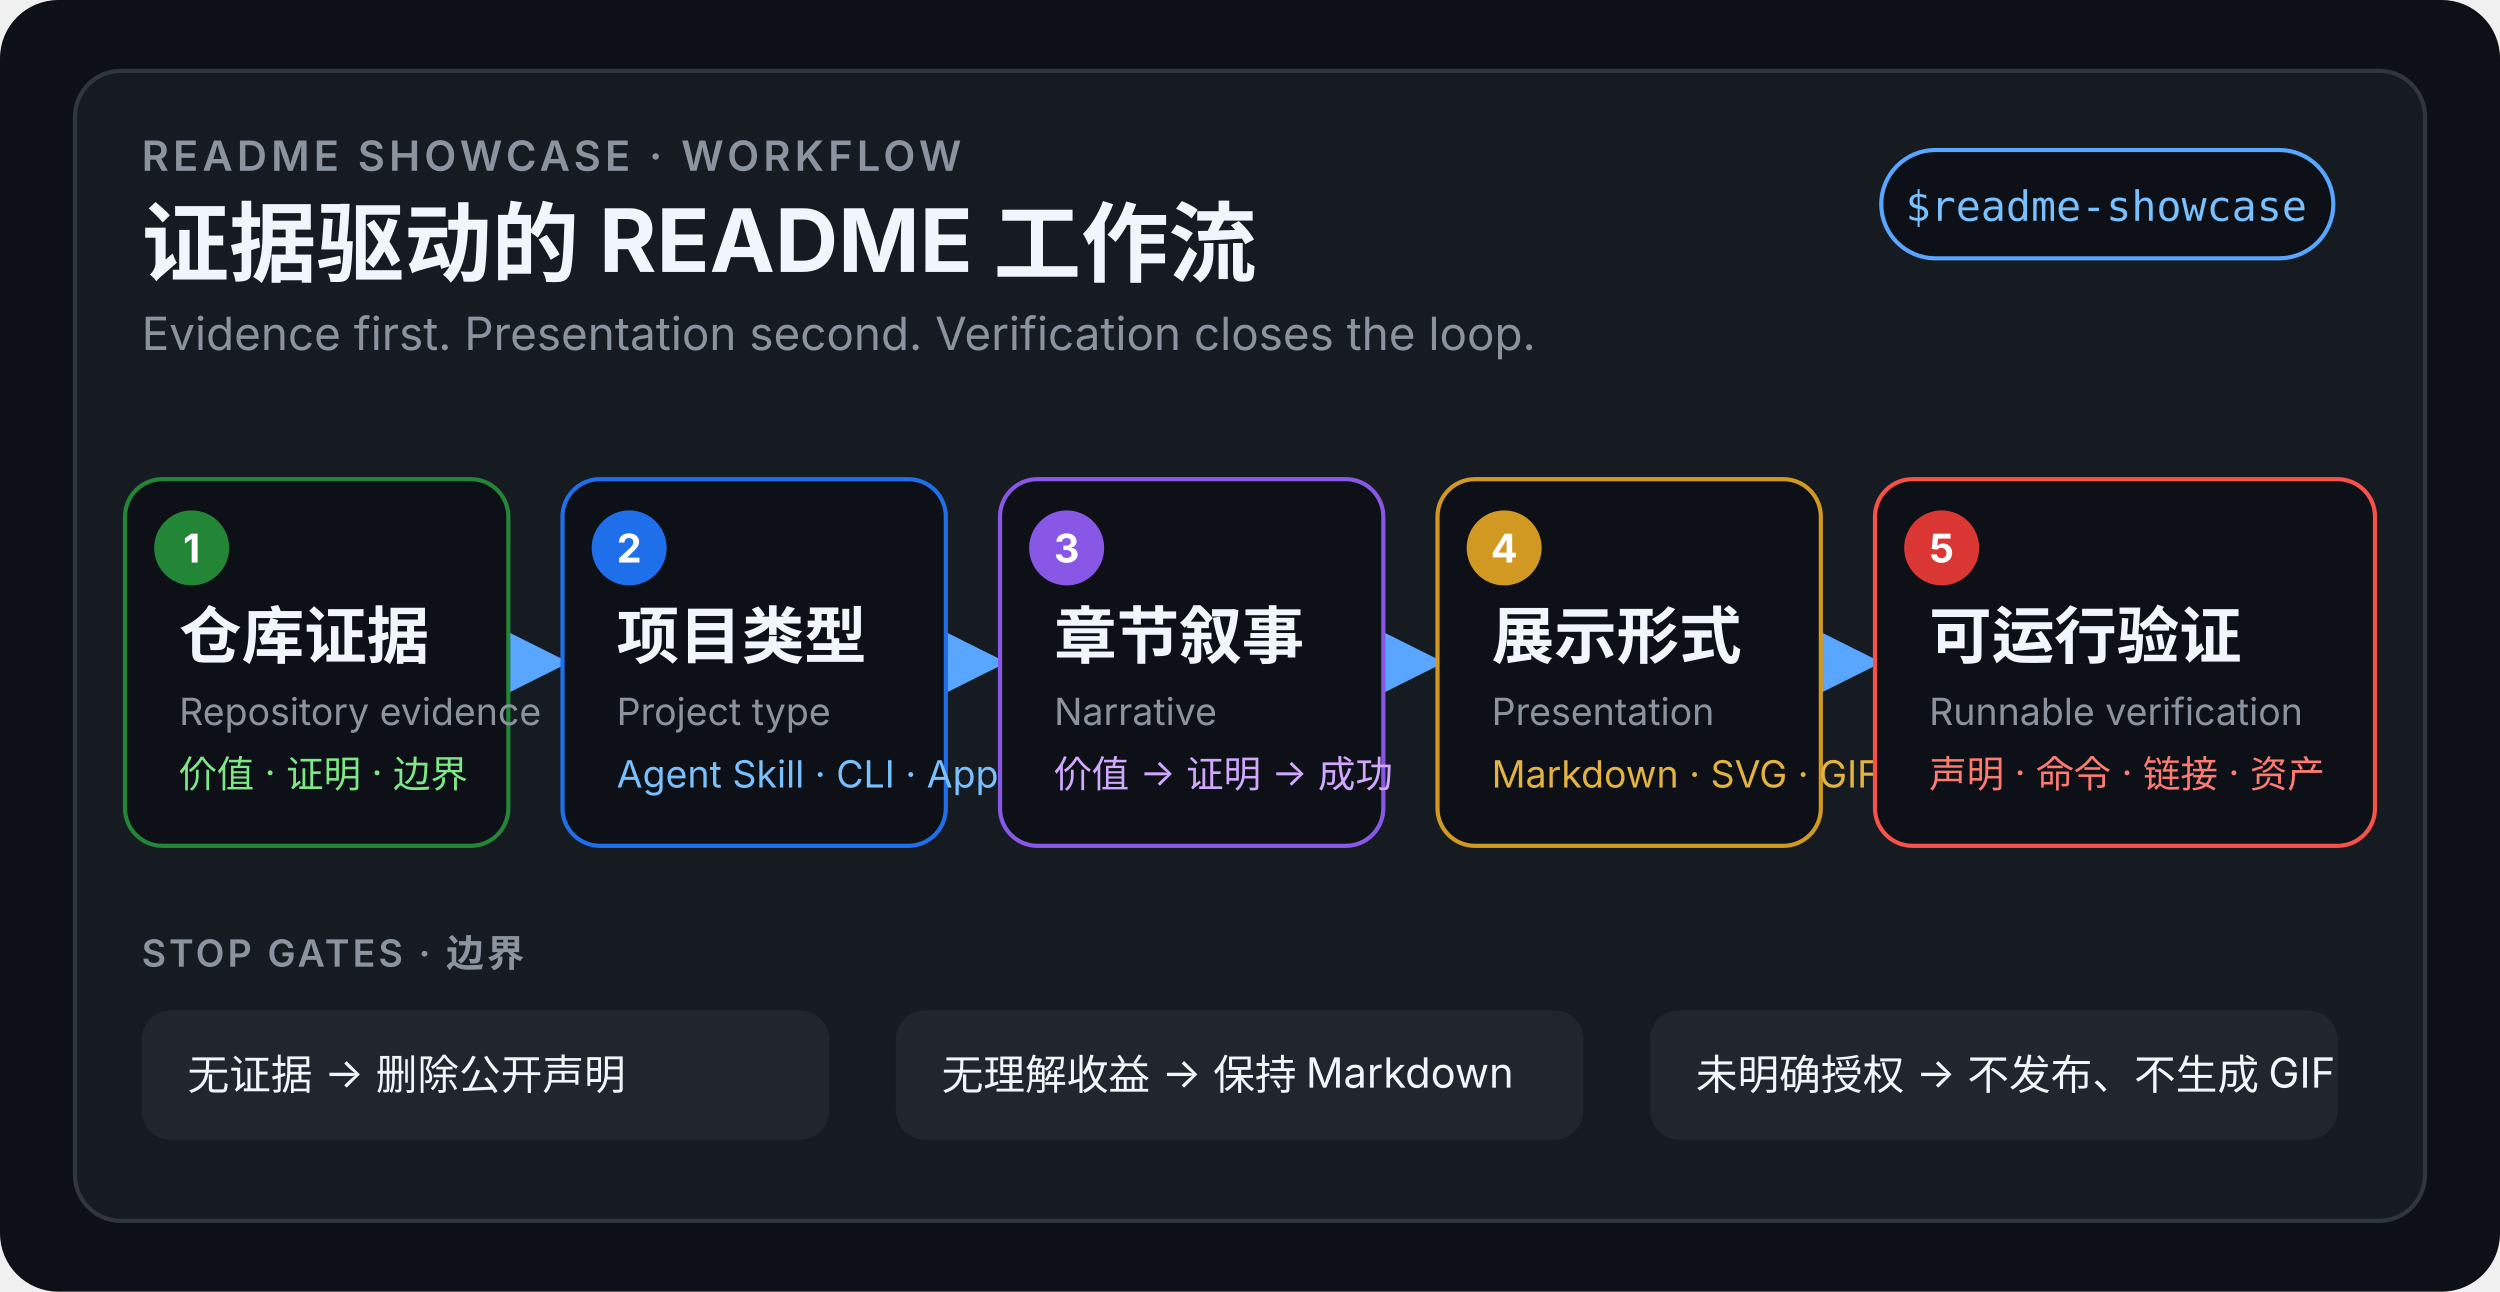
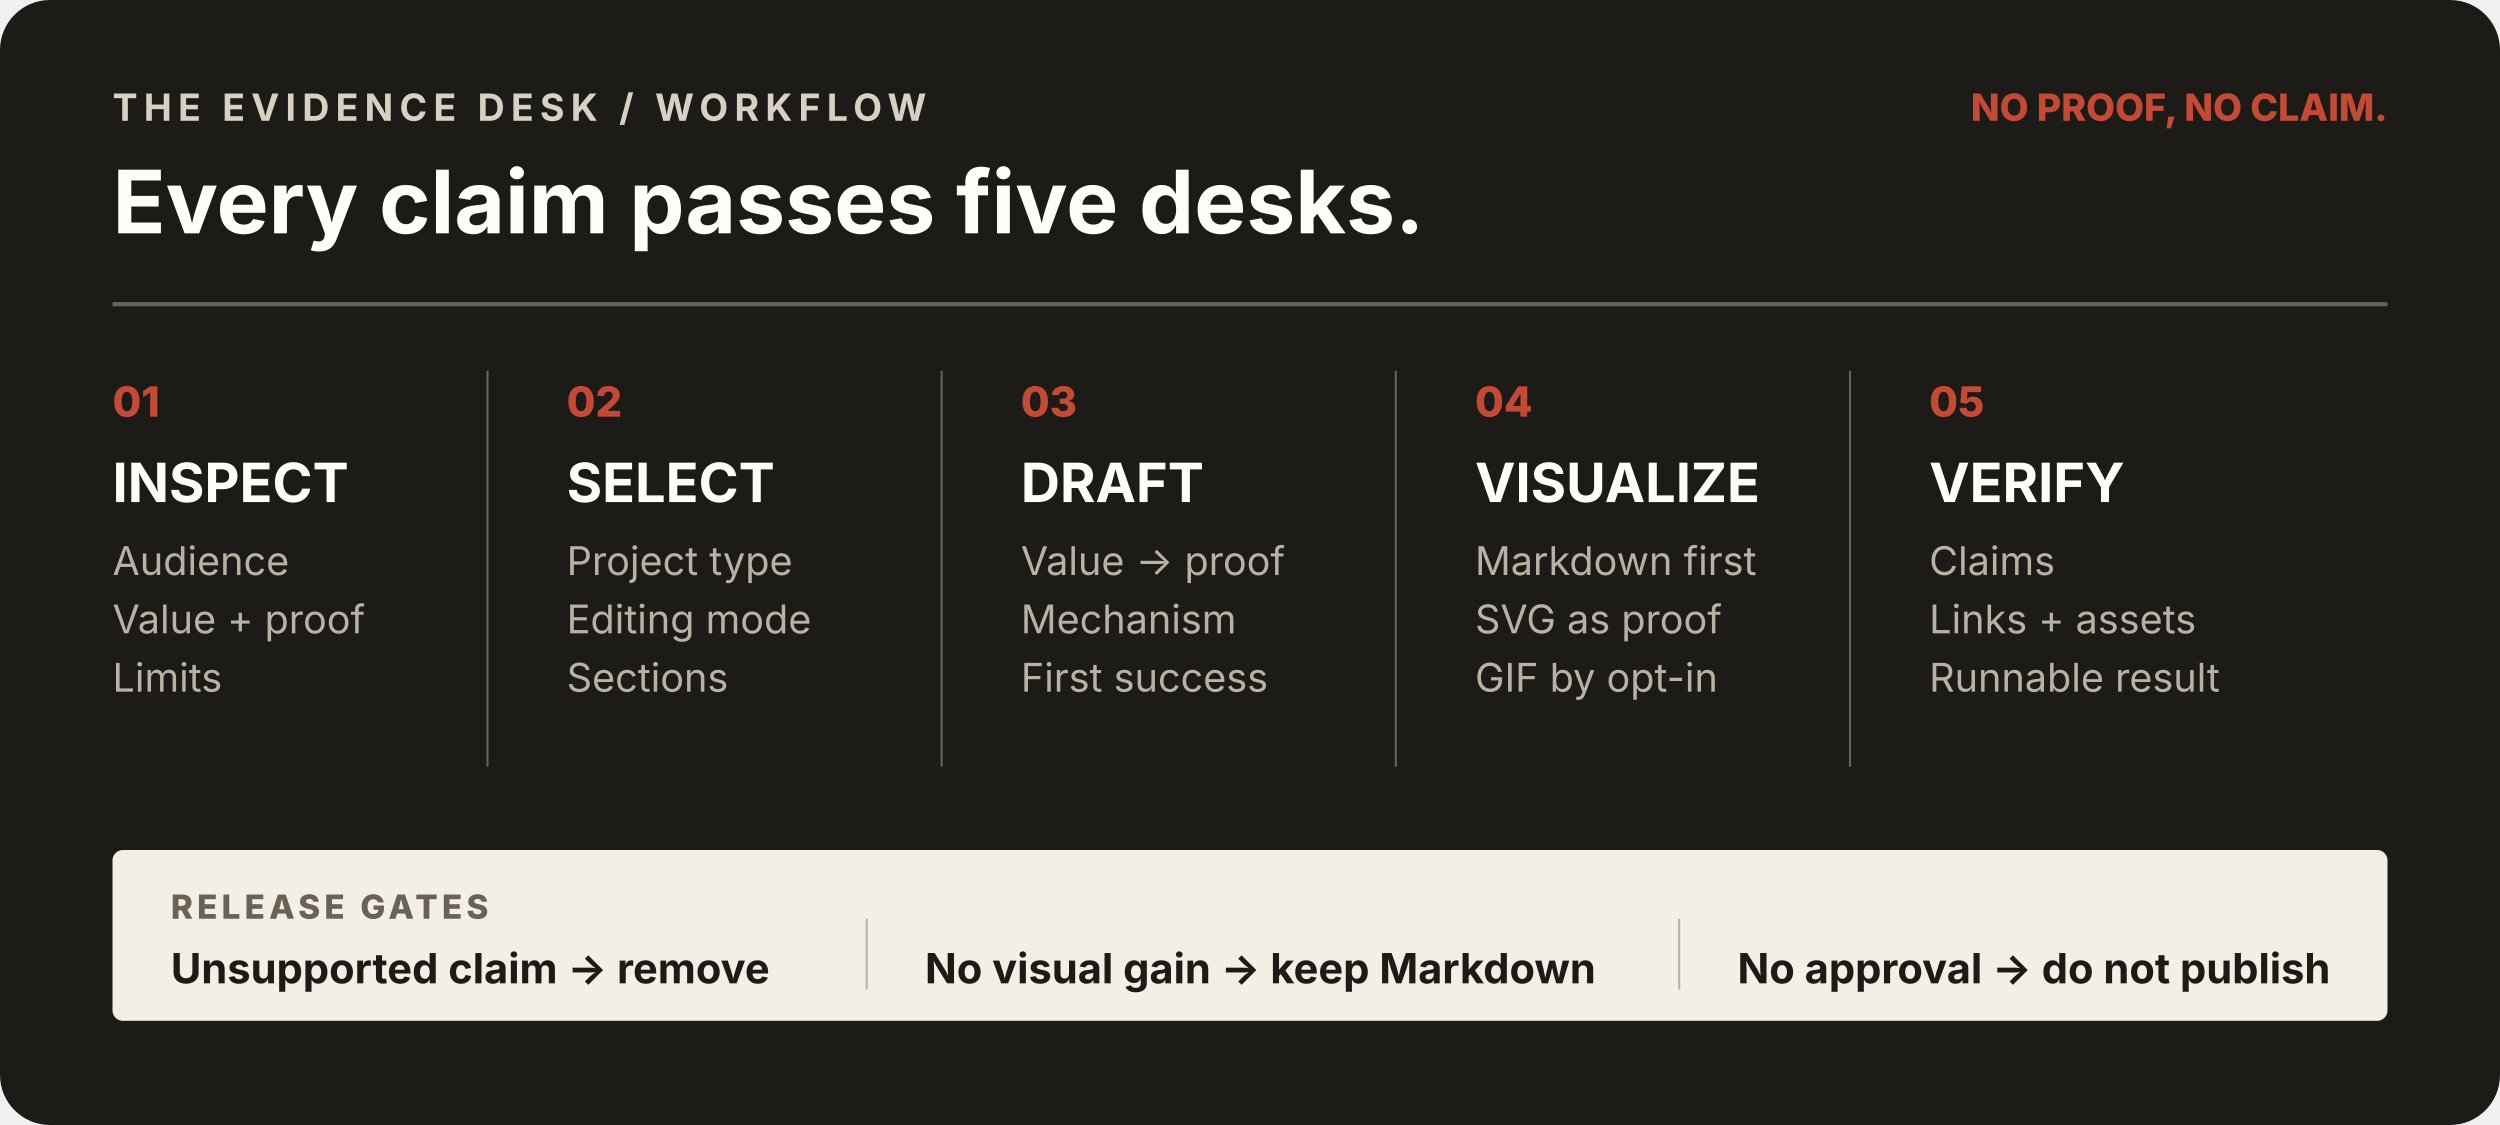
- <svg xmlns="http://www.w3.org/2000/svg" width="1200" height="620" viewBox="0 0 1200 620" role="img" aria-labelledby="title desc">
-   <defs>
-     <marker id="arrow" viewBox="0 0 10 10" refX="9" refY="5" markerWidth="8" markerHeight="8" orient="auto-start-reverse">
-       <path d="M 0 0 L 10 5 L 0 10 z" fill="#58A6FF" />
-     </marker>
-   </defs>
-   <rect width="1200" height="620" rx="28" fill="#0D1117" />
-   <rect x="36" y="34" width="1128" height="552" rx="22" fill="#161B22" stroke="#30363D" stroke-width="2" />
-   <g id="title-block" font-family="-apple-system, BlinkMacSystemFont, 'Segoe UI', sans-serif">
-     <text x="68" y="82" fill="#8B949E" font-size="20" font-weight="600" letter-spacing="2">README SHOWCASE · WORKFLOW</text>
-     <text x="68" y="132" fill="#F0F6FC" font-size="42" font-weight="700">
-       证据驱动的 README 工作流
+ <svg xmlns="http://www.w3.org/2000/svg" width="1200" height="540" viewBox="0 0 1200 540" role="img" aria-labelledby="title desc">
+   <rect width="1200" height="540" rx="24" fill="#1D1B17" />
+   <g font-family="-apple-system, BlinkMacSystemFont, 'Segoe UI', 'PingFang SC', sans-serif">
+     <text x="54" y="58" fill="#D8D0C2" font-size="18" font-weight="700" letter-spacing="3">THE EVIDENCE DESK / WORKFLOW</text>
+     <text x="54" y="112" fill="#FFFDF7" font-size="42" font-weight="750">
+       Every claim passes five desks.
    </text>
-     <text x="68" y="168" fill="#8B949E" font-size="22">
-       Evidence first. Presentation second. Verification closes the loop.
+     <text x="1146" y="58" fill="#C54A36" font-size="18" font-weight="800" text-anchor="end">NO PROOF, NO CLAIM.</text>
+     <line x1="54" y1="146" x2="1146" y2="146" stroke="#686257" stroke-width="2" />
+     <g transform="translate(54 178)">
+       <g>
+         <text x="0" y="22" fill="#C54A36" font-size="20" font-weight="800">01</text>
+         <text x="0" y="63" fill="#FFFDF7" font-size="26" font-weight="700">INSPECT</text>
+         <text x="0" y="98" fill="#B9B1A4" font-size="19">Audience</text>
+         <text x="0" y="126" fill="#B9B1A4" font-size="19">Value + proof</text>
+         <text x="0" y="154" fill="#B9B1A4" font-size="19">Limits</text>
+       </g>
+       <line x1="180" y1="0" x2="180" y2="190" stroke="#686257" />
+       <g transform="translate(218 0)">
+         <text x="0" y="22" fill="#C54A36" font-size="20" font-weight="800">02</text>
+         <text x="0" y="63" fill="#FFFDF7" font-size="26" font-weight="700">SELECT</text>
+         <text x="0" y="98" fill="#B9B1A4" font-size="19">Project type</text>
+         <text x="0" y="126" fill="#B9B1A4" font-size="19">Editing mode</text>
+         <text x="0" y="154" fill="#B9B1A4" font-size="19">Sections</text>
+       </g>
+       <line x1="398" y1="0" x2="398" y2="190" stroke="#686257" />
+       <g transform="translate(436 0)">
+         <text x="0" y="22" fill="#C54A36" font-size="20" font-weight="800">03</text>
+         <text x="0" y="63" fill="#FFFDF7" font-size="26" font-weight="700">DRAFT</text>
+         <text x="0" y="98" fill="#B9B1A4" font-size="19">Value → proof</text>
+         <text x="0" y="126" fill="#B9B1A4" font-size="19">Mechanism</text>
+         <text x="0" y="154" fill="#B9B1A4" font-size="19">First success</text>
+       </g>
+       <line x1="616" y1="0" x2="616" y2="190" stroke="#686257" />
+       <g transform="translate(654 0)">
+         <text x="0" y="22" fill="#C54A36" font-size="20" font-weight="800">04</text>
+         <text x="0" y="63" fill="#FFFDF7" font-size="26" font-weight="700">VISUALIZE</text>
+         <text x="0" y="98" fill="#B9B1A4" font-size="19">Markdown first</text>
+         <text x="0" y="126" fill="#B9B1A4" font-size="19">SVG as proof</text>
+         <text x="0" y="154" fill="#B9B1A4" font-size="19">GIF by opt-in</text>
+       </g>
+       <line x1="834" y1="0" x2="834" y2="190" stroke="#686257" />
+       <g transform="translate(872 0)">
+         <text x="0" y="22" fill="#C54A36" font-size="20" font-weight="800">05</text>
+         <text x="0" y="63" fill="#FFFDF7" font-size="26" font-weight="700">VERIFY</text>
+         <text x="0" y="98" fill="#B9B1A4" font-size="19">Claims</text>
+         <text x="0" y="126" fill="#B9B1A4" font-size="19">Links + assets</text>
+         <text x="0" y="154" fill="#B9B1A4" font-size="19">Runnable result</text>
+       </g>
+     </g>
+     <rect x="54" y="408" width="1092" height="82" rx="5" fill="#F3EFE5" />
+     <text x="82" y="441" fill="#686257" font-size="16" font-weight="800" letter-spacing="2">RELEASE GATES</text>
+     <text x="82" y="472" fill="#1D1B17" font-size="20" font-weight="650">
+       Unsupported claim → remove
    </text>
-     <rect x="903" y="72" width="217" height="52" rx="26" fill="#0D1117" stroke="#58A6FF" stroke-width="2" />
-     <text x="1011" y="106" fill="#79C0FF" font-size="20" font-family="ui-monospace, SFMono-Regular, Menlo, monospace" text-anchor="middle">$readme-showcase</text>
-   </g>
-   <g id="workflow" font-family="-apple-system, BlinkMacSystemFont, 'Segoe UI', sans-serif">
-     <line x1="244" y1="318" x2="270" y2="318" stroke="#58A6FF" stroke-width="4" marker-end="url(#arrow)" />
-     <line x1="454" y1="318" x2="480" y2="318" stroke="#58A6FF" stroke-width="4" marker-end="url(#arrow)" />
-     <line x1="664" y1="318" x2="690" y2="318" stroke="#58A6FF" stroke-width="4" marker-end="url(#arrow)" />
-     <line x1="874" y1="318" x2="900" y2="318" stroke="#58A6FF" stroke-width="4" marker-end="url(#arrow)" />
-     <g id="stage-evidence">
-       <rect x="60" y="230" width="184" height="176" rx="18" fill="#0D1117" stroke="#238636" stroke-width="2" />
-       <circle cx="92" cy="263" r="18" fill="#238636" />
-       <text x="92" y="270" fill="#FFFFFF" font-size="19" font-weight="700" text-anchor="middle">1</text>
-       <text x="86" y="316" fill="#F0F6FC" font-size="30" font-weight="700">仓库证据</text>
-       <text x="86" y="348" fill="#8B949E" font-size="18">Repository evidence</text>
-       <text x="86" y="378" fill="#7EE787" font-size="18">价值 · 证明 · 边界</text>
-     </g>
-     <g id="stage-type">
-       <rect x="270" y="230" width="184" height="176" rx="18" fill="#0D1117" stroke="#1F6FEB" stroke-width="2" />
-       <circle cx="302" cy="263" r="18" fill="#1F6FEB" />
-       <text x="302" y="270" fill="#FFFFFF" font-size="19" font-weight="700" text-anchor="middle">2</text>
-       <text x="296" y="316" fill="#F0F6FC" font-size="30" font-weight="700">项目类型</text>
-       <text x="296" y="348" fill="#8B949E" font-size="18">Project type</text>
-       <text x="296" y="378" fill="#79C0FF" font-size="18">Agent Skill · CLI · App</text>
-     </g>
-     <g id="stage-narrative">
-       <rect x="480" y="230" width="184" height="176" rx="18" fill="#0D1117" stroke="#8957E5" stroke-width="2" />
-       <circle cx="512" cy="263" r="18" fill="#8957E5" />
-       <text x="512" y="270" fill="#FFFFFF" font-size="19" font-weight="700" text-anchor="middle">3</text>
-       <text x="506" y="316" fill="#F0F6FC" font-size="30" font-weight="700">章节叙事</text>
-       <text x="506" y="348" fill="#8B949E" font-size="18">Narrative</text>
-       <text x="506" y="378" fill="#D2A8FF" font-size="18">价值 → 证明 → 成功</text>
-     </g>
-     <g id="stage-presentation">
-       <rect x="690" y="230" width="184" height="176" rx="18" fill="#0D1117" stroke="#D29922" stroke-width="2" />
-       <circle cx="722" cy="263" r="18" fill="#D29922" />
-       <text x="722" y="270" fill="#FFFFFF" font-size="19" font-weight="700" text-anchor="middle">4</text>
-       <text x="716" y="316" fill="#F0F6FC" font-size="30" font-weight="700">展示形式</text>
-       <text x="716" y="348" fill="#8B949E" font-size="18">Presentation</text>
-       <text x="716" y="378" fill="#E3B341" font-size="18">Markdown · SVG · GIF</text>
-     </g>
-     <g id="stage-verification">
-       <rect x="900" y="230" width="240" height="176" rx="18" fill="#0D1117" stroke="#F85149" stroke-width="2" />
-       <circle cx="932" cy="263" r="18" fill="#DA3633" />
-       <text x="932" y="270" fill="#FFFFFF" font-size="19" font-weight="700" text-anchor="middle">5</text>
-       <text x="926" y="316" fill="#F0F6FC" font-size="30" font-weight="700">可运行验证</text>
-       <text x="926" y="348" fill="#8B949E" font-size="18">Runnable verification</text>
-       <text x="926" y="378" fill="#FF7B72" font-size="18">声明 · 命令 · 链接 · 资产</text>
-     </g>
-   </g>
-   <g id="gates" font-family="-apple-system, BlinkMacSystemFont, 'Segoe UI', sans-serif">
-     <text x="68" y="464" fill="#8B949E" font-size="18" font-weight="600" letter-spacing="1.5">STOP GATES · 边界</text>
-     <rect x="68" y="485" width="330" height="62" rx="14" fill="#21262D" />
-     <text x="90" y="523" fill="#F0F6FC" font-size="20">
-       无证据 → 删除公开声明
+     <line x1="416" y1="441" x2="416" y2="475" stroke="#B9B1A4" />
+     <text x="444" y="472" fill="#1D1B17" font-size="20" font-weight="650">
+       No visual gain → keep Markdown
    </text>
-     <rect x="430" y="485" width="330" height="62" rx="14" fill="#21262D" />
-     <text x="452" y="523" fill="#F0F6FC" font-size="20">
-       无理解收益 → 保持 Markdown
-     </text>
-     <rect x="792" y="485" width="330" height="62" rx="14" fill="#21262D" />
-     <text x="814" y="523" fill="#F0F6FC" font-size="20">
-       未明确授权 → 不发布、不生成 GIF
+     <line x1="806" y1="441" x2="806" y2="475" stroke="#B9B1A4" />
+     <text x="834" y="472" fill="#1D1B17" font-size="20" font-weight="650">
+       No approval → do not publish
    </text>
  </g>
</svg>
